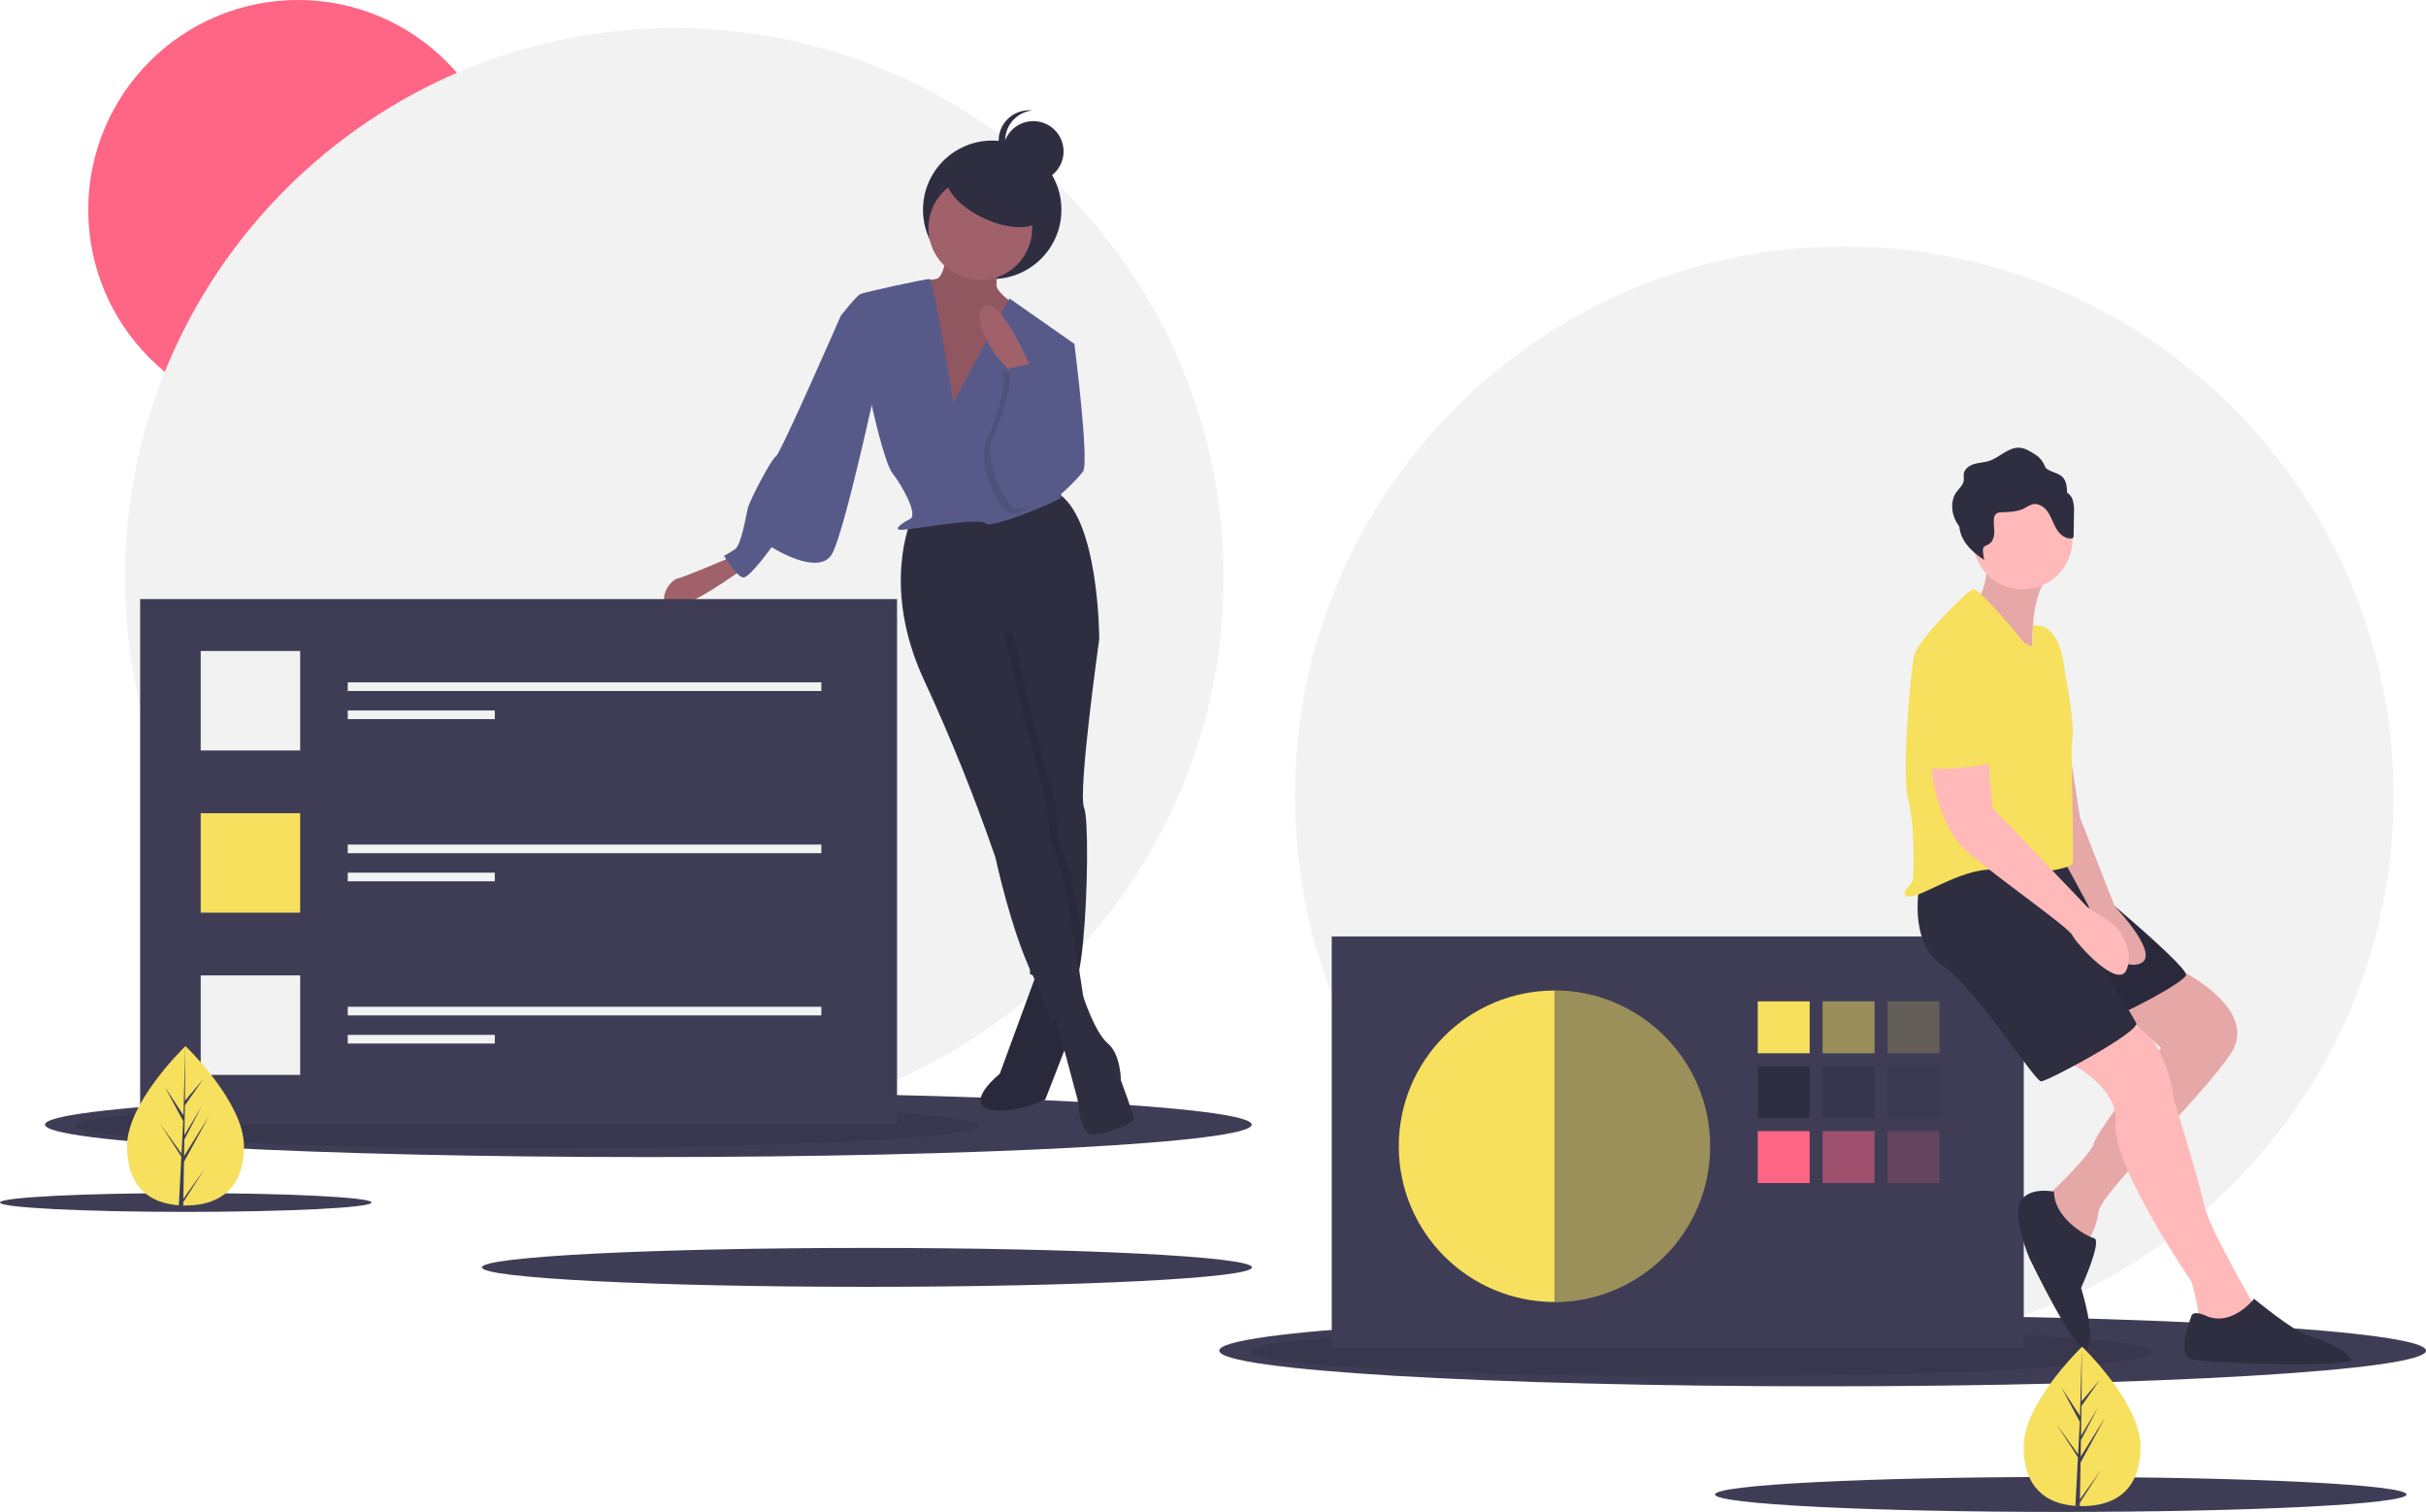
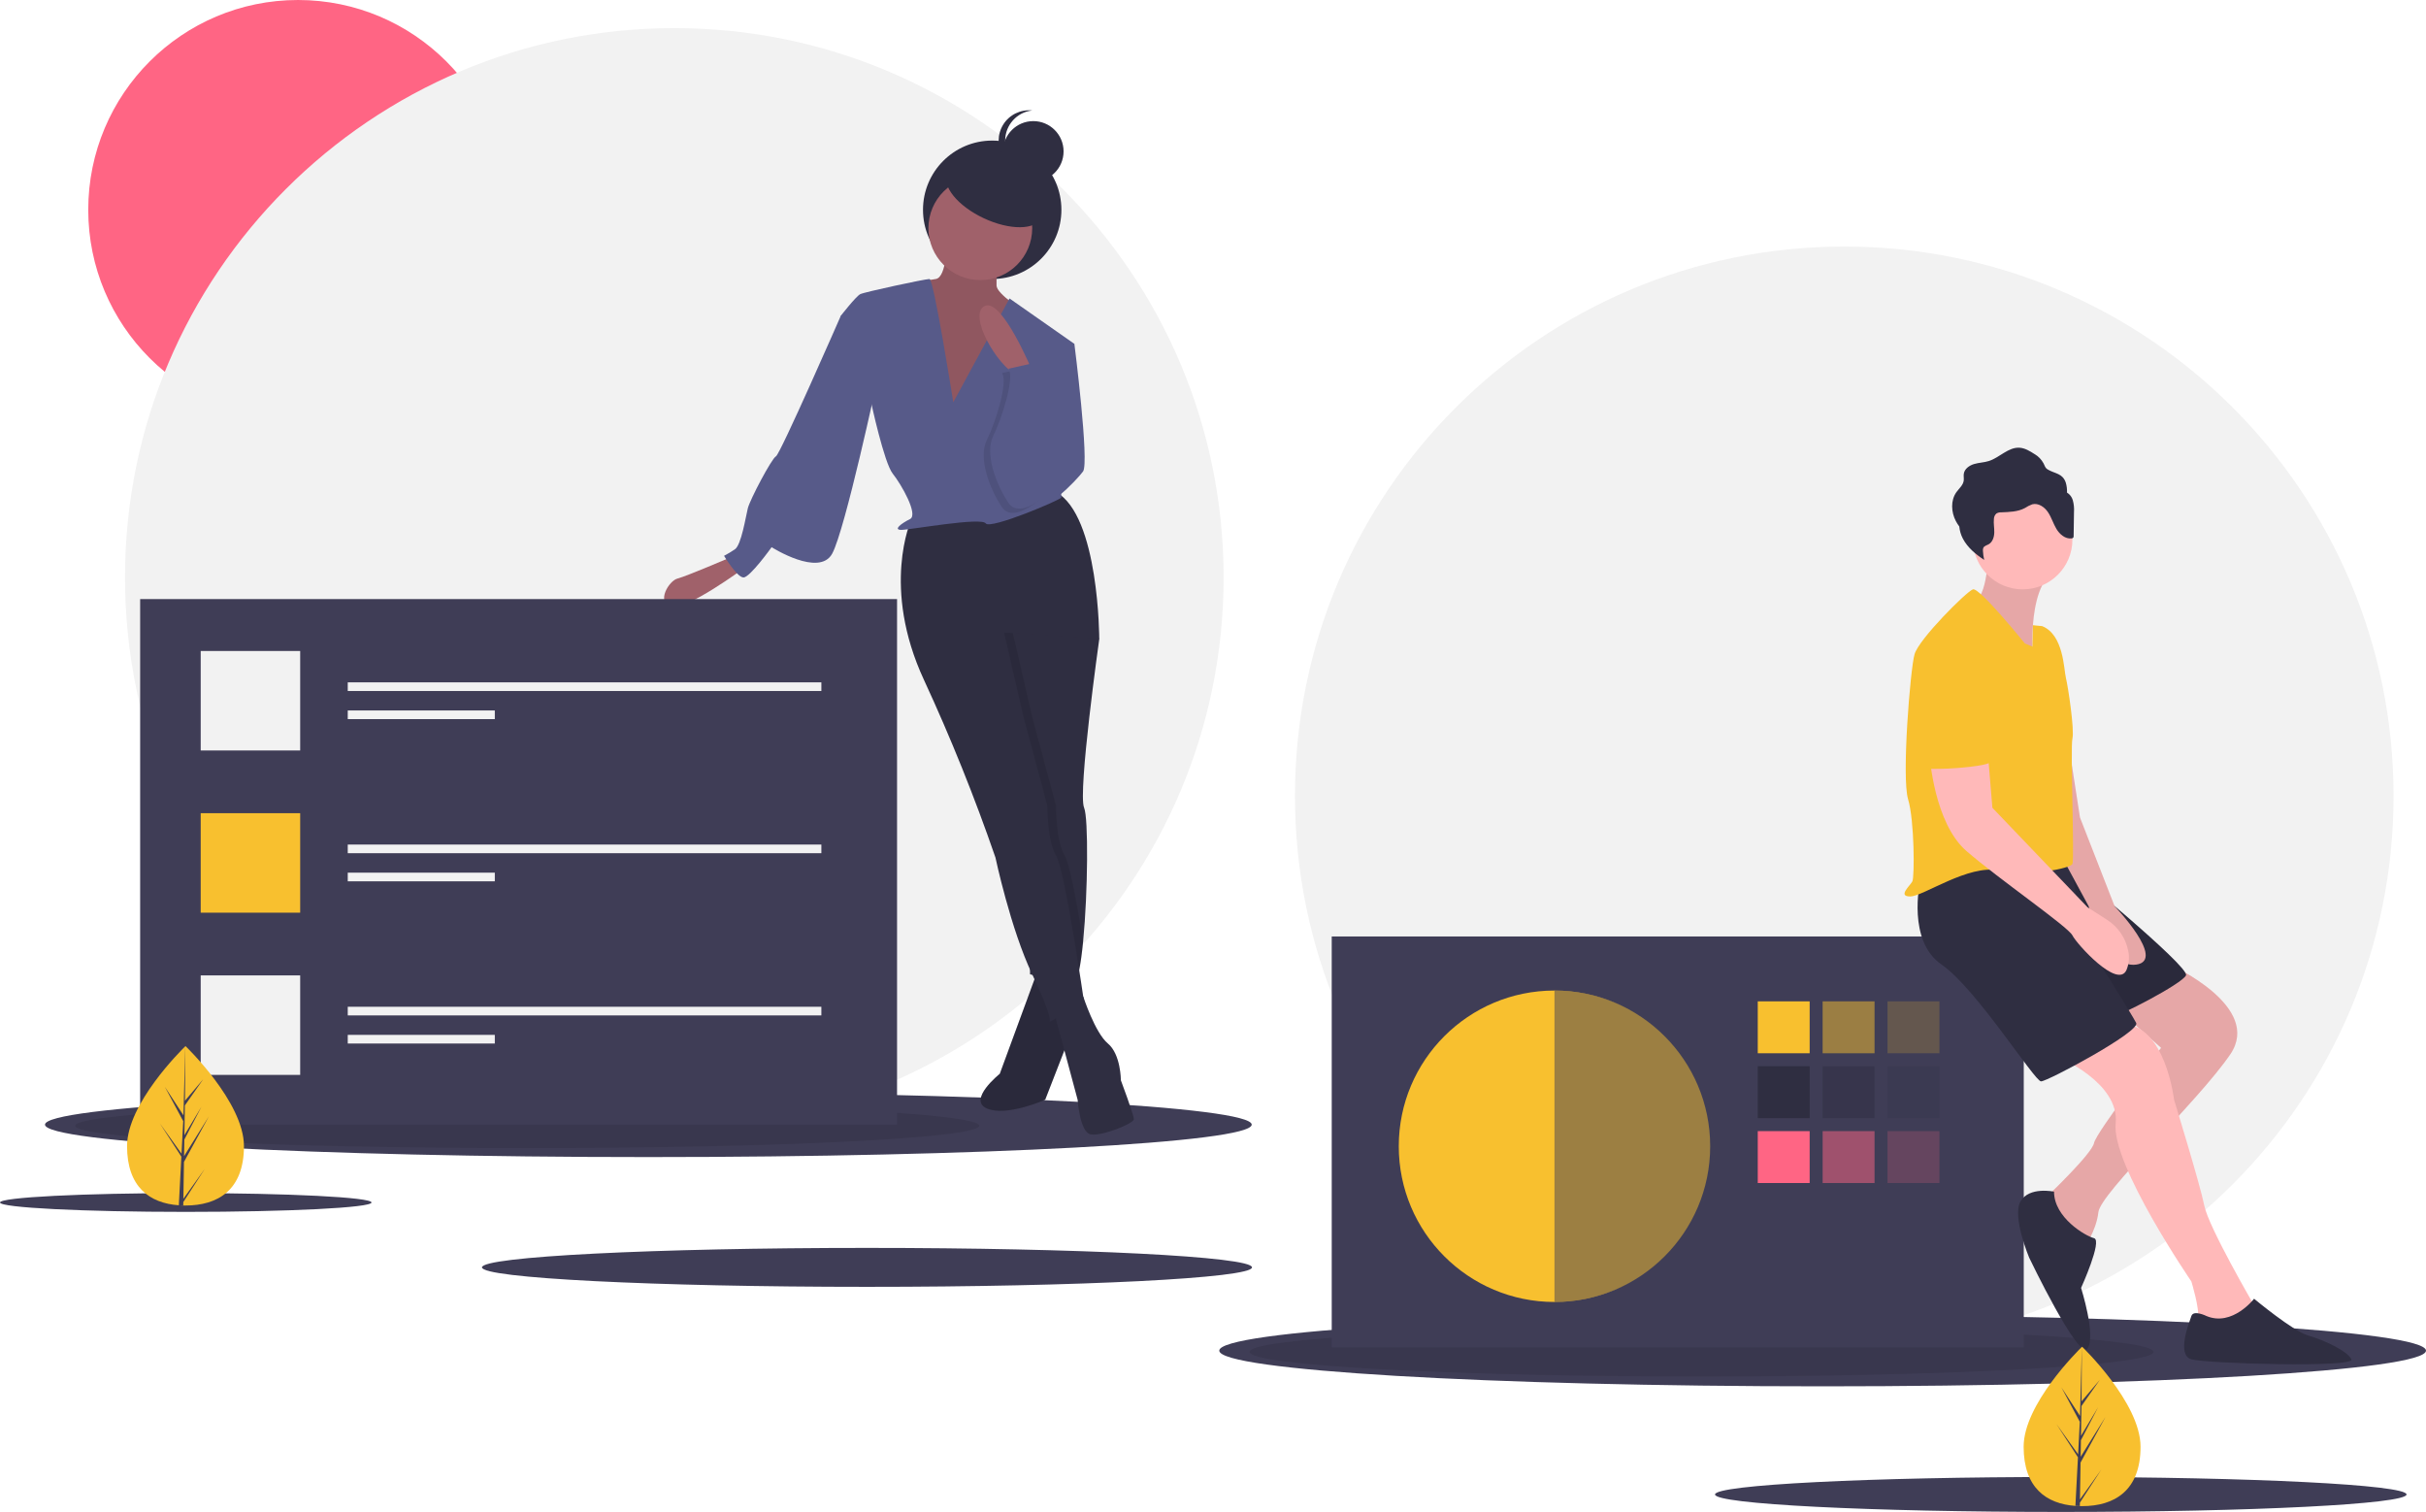
<svg xmlns="http://www.w3.org/2000/svg" id="f2557a61-56ef-4ee7-9811-4cdcc73688e4" data-name="Layer 1" width="1121.806" height="699.082" viewBox="0 0 1121.806 699.082">
  <circle cx="852.806" cy="367.999" r="254" fill="#f2f2f2" />
  <circle cx="137.806" cy="97" r="97" fill="#ff6584" />
  <circle cx="311.806" cy="266.999" r="254" fill="#f2f2f2" />
  <ellipse cx="299.806" cy="520" rx="279" ry="15" fill="#3f3d56" />
  <ellipse cx="243.806" cy="520.517" rx="209" ry="10.345" opacity="0.1" />
  <ellipse cx="842.806" cy="624.5" rx="279" ry="16.5" fill="#3f3d56" />
  <ellipse cx="786.806" cy="625.069" rx="209" ry="11.379" opacity="0.1" />
  <ellipse cx="400.903" cy="586" rx="178.043" ry="9" fill="#3f3d56" />
  <ellipse cx="85.903" cy="556" rx="85.903" ry="4.342" fill="#3f3d56" />
  <ellipse cx="952.927" cy="691" rx="159.879" ry="8.082" fill="#3f3d56" />
  <rect x="615.806" y="433" width="320" height="190" fill="#3f3d56" />
-   <circle cx="718.806" cy="530" r="72" fill="#f6e05e" />
-   <rect x="812.806" y="463" width="24" height="24" fill="#f6e05e" />
-   <rect x="842.806" y="463" width="24" height="24" fill="#f6e05e" opacity="0.5" />
-   <rect x="872.806" y="463" width="24" height="24" fill="#f6e05e" opacity="0.2" />
+   <circle cx="718.806" cy="530" r="72" fill="#f8c02f" />
+   <rect x="812.806" y="463" width="24" height="24" fill="#f8c02f" />
+   <rect x="842.806" y="463" width="24" height="24" fill="#f8c02f" opacity="0.5" />
+   <rect x="872.806" y="463" width="24" height="24" fill="#f8c02f" opacity="0.2" />
  <rect x="812.806" y="493" width="24" height="24" fill="#2f2e41" />
  <rect x="842.806" y="493" width="24" height="24" fill="#2f2e41" opacity="0.5" />
  <rect x="872.806" y="493" width="24" height="24" fill="#2f2e41" opacity="0.2" />
  <rect x="812.806" y="523" width="24" height="24" fill="#ff6584" />
  <rect x="842.806" y="523" width="24" height="24" fill="#ff6584" opacity="0.5" />
  <rect x="872.806" y="523" width="24" height="24" fill="#ff6584" opacity="0.2" />
  <path d="M757.903,558.459v144c39.765,0,74-32.236,74-72S797.668,558.459,757.903,558.459Z" transform="translate(-39.09703 -100.4591)" fill="#3f3d56" opacity="0.5" />
  <path d="M1043.403,546.959s42,19,27,41-60,64-61,73-7,17-7,17-20-21-18-23,22-21,23-26,31-44,31-44l-27-24Z" transform="translate(-39.09703 -100.4591)" fill="#ffb9b9" />
  <path d="M1043.403,546.959s42,19,27,41-60,64-61,73-7,17-7,17-20-21-18-23,22-21,23-26,31-44,31-44l-27-24Z" transform="translate(-39.09703 -100.4591)" opacity="0.1" />
  <path d="M990.403,588.959s29,12,27,31,35,73,35,73,4,13,3,17,26,3,26,3v-9s-21-36-23-46-14-49-14-49-4-35-24-35A37.5,37.5,0,0,0,990.403,588.959Z" transform="translate(-39.09703 -100.4591)" fill="#ffb9b9" />
  <path d="M991.903,498.459s60,49,58,53-31,19-36,20-40.378-73-40.378-73Z" transform="translate(-39.09703 -100.4591)" fill="#2f2e41" />
  <path d="M991.903,498.459s60,49,58,53-31,19-36,20-40.378-73-40.378-73Z" transform="translate(-39.09703 -100.4591)" opacity="0.1" />
  <path d="M926.903,508.459s-6,27,10,38,43,54,46,54,46-23,44-27-24-39-24-39l-7-37S934.903,495.459,926.903,508.459Z" transform="translate(-39.09703 -100.4591)" fill="#2f2e41" />
  <path d="M991.903,420.459l9,58,16,41s24,25,10,27-22-27-22-27l-13-24Z" transform="translate(-39.09703 -100.4591)" fill="#ffb9b9" />
  <path d="M991.903,420.459l9,58,16,41s24,25,10,27-22-27-22-27l-13-24Z" transform="translate(-39.09703 -100.4591)" opacity="0.1" />
  <path d="M958.403,355.959s0,21-7,23,28,29,28,29-4-35,10-44Z" transform="translate(-39.09703 -100.4591)" fill="#ffb9b9" />
  <path d="M958.403,355.959s0,21-7,23,28,29,28,29-4-35,10-44Z" transform="translate(-39.09703 -100.4591)" opacity="0.1" />
  <circle cx="935.306" cy="249.5" r="23" fill="#ffb9b9" />
-   <path d="M975.403,397.959s-21-26-24-25-25,23-27,30-6,57-3,67,3,36,2,38-7,7-1,7,27-15,41-12,33-1,34-3-1-54,0-58-2-24-3-28-1-20-11-24l-4.264-.421-.239,9.892Z" transform="translate(-39.09703 -100.4591)" fill="#f6e05e" />
+   <path d="M975.403,397.959s-21-26-24-25-25,23-27,30-6,57-3,67,3,36,2,38-7,7-1,7,27-15,41-12,33-1,34-3-1-54,0-58-2-24-3-28-1-20-11-24l-4.264-.421-.239,9.892Z" transform="translate(-39.09703 -100.4591)" fill="#f8c02f" />
  <path d="M931.403,449.959s2,31,17,44,47,35,49,39,21,25,25,16a14.962,14.962,0,0,0,.802-8.867,22.053,22.053,0,0,0-9.903-14.413l-8.899-5.72-44-46-2-24Z" transform="translate(-39.09703 -100.4591)" fill="#ffb9b9" />
  <path d="M988.903,651.459s-11.5-2.5-15.5,4.5,4,26,4,26,23,48,27,42-3-28-3-28,10-22,6-23S988.903,663.459,988.903,651.459Z" transform="translate(-39.09703 -100.4591)" fill="#2f2e41" />
  <path d="M1059.403,708.959s-6-3-7,0-7,18,0,20,76,4,74,0-13-9-20-11-25-17-25-17S1071.403,713.959,1059.403,708.959Z" transform="translate(-39.09703 -100.4591)" fill="#2f2e41" />
  <path d="M997.572,331.705a6.159,6.159,0,0,0-2.671-3.487,14.136,14.136,0,0,0-.564-4.602c-1.47-4.344-4.951-4.095-8.235-6.016-1.425-.833-1.337-1.57-2.079-2.939a10.907,10.907,0,0,0-4.203-4.288c-2.107-1.343-4.332-2.725-6.825-2.895-5.239-.357-9.256,4.571-14.263,6.152-2.207.697-4.579.726-6.797,1.385s-4.432,2.232-4.763,4.523c-.153,1.058.117,2.143-.038,3.2-.308,2.101-2.151,3.573-3.386,5.302-2.729,3.822-2.417,9.222-.235,13.38a18.81,18.81,0,0,0,1.574,2.463,15.15,15.15,0,0,0,1.662,5.626c2.183,4.159,5.938,7.266,9.861,9.848a23.277,23.277,0,0,1-.582-4.199,2.897,2.897,0,0,1,.179-1.391c.437-.913,1.591-1.156,2.472-1.656,1.823-1.036,2.538-3.329,2.591-5.425s-.392-4.196-.172-6.282a3.432,3.432,0,0,1,1.175-2.525,4.059,4.059,0,0,1,2.215-.528c3.736-.152,7.639-.221,10.934-1.988a16.203,16.203,0,0,1,3.403-1.722c2.8-.73,5.662,1.232,7.276,3.635s2.418,5.261,3.907,7.742,4.061,4.694,6.94,4.4a1.152,1.152,0,0,0,.86-.382,1.289,1.289,0,0,0,.158-.732l.161-11.005A16.634,16.634,0,0,0,997.572,331.705Z" transform="translate(-39.09703 -100.4591)" fill="#2f2e41" />
-   <path d="M940.403,398.959s22,10,21,31,6,23-11,25-21,0-22,2-7-46-3-51S940.403,398.959,940.403,398.959Z" transform="translate(-39.09703 -100.4591)" fill="#f6e05e" />
+   <path d="M940.403,398.959s22,10,21,31,6,23-11,25-21,0-22,2-7-46-3-51S940.403,398.959,940.403,398.959Z" transform="translate(-39.09703 -100.4591)" fill="#f8c02f" />
  <circle cx="458.806" cy="97" r="32" fill="#2f2e41" />
  <path d="M519.403,547.959l-18,49s-15,12-6,16,27-4,27-4l14-36-2-25Z" transform="translate(-39.09703 -100.4591)" fill="#2f2e41" />
  <path d="M519.403,547.959l-18,49s-15,12-6,16,27-4,27-4l14-36-2-25Z" transform="translate(-39.09703 -100.4591)" opacity="0.1" />
  <path d="M520.903,257.459l15,2s7,55,4,59-18,20-24,16S520.903,257.459,520.903,257.459Z" transform="translate(-39.09703 -100.4591)" fill="#575a89" />
  <path d="M377.403,357.959s-21,9-25,10-10,11-3,13,34-18,34-18Z" transform="translate(-39.09703 -100.4591)" fill="#a0616a" />
  <path d="M526.403,567.959l11,41s1,15,6,16,20-5,20-7-6-18-6-18,0-12-6-17-11.406-21.75-11.406-21.75Z" transform="translate(-39.09703 -100.4591)" fill="#2f2e41" />
  <path d="M540.403,473.959c2.02,4.71,1.77,38.88-.44,61.62-1.07,11.05-2.6,19.4-4.56,20.38l-14.33-3.58-5.67-1.42-.15-12.44-.85-68.56-17-71v-18l43,4,6.82,10.71.18.29S537.403,466.959,540.403,473.959Z" transform="translate(-39.09703 -100.4591)" fill="#2f2e41" />
  <path d="M531.403,495.959c2.14,3.21,5.71,22.43,8.56,39.62-1.07,11.05-2.6,19.4-4.56,20.38l-14.33-3.58c-.22-.46-.44-.94-.67-1.42-1.83-3.84-3.55-8.08-5.15-12.44l-.85-68.56-17-71v-18l43,4,6.82,10.71-39.82-2.71,9,39,11,41S527.403,489.959,531.403,495.959Z" transform="translate(-39.09703 -100.4591)" opacity="0.1" />
  <path d="M460.403,340.959s-14,31,6,74a874.089,874.089,0,0,1,33,82s7,33,17,54,8,22,8,22l16-9s-9-62-13-68-4-23-4-23l-11-41-9-39,44,3s0-57-20-68Z" transform="translate(-39.09703 -100.4591)" fill="#2f2e41" />
  <path d="M476.903,212.459s0,16-5,17-15,1-18,6,23,71,23,71l27-17,9-45s-13-8-13-12v-18Z" transform="translate(-39.09703 -100.4591)" fill="#a0616a" />
  <path d="M476.903,212.459s0,16-5,17-15,1-18,6,23,71,23,71l27-17,9-45s-13-8-13-12v-18Z" transform="translate(-39.09703 -100.4591)" opacity="0.1" />
  <circle cx="453.306" cy="105.5" r="24" fill="#a0616a" />
  <path d="M479.903,286.459s-9-57-11-57-30,6-32,7-9,10-9,10l14,40s6,28,10,33,12,19,8,21-8,5-4,5,37-6,39-3,35-11,35-12-4-48-4-48l10-23-30-21Z" transform="translate(-39.09703 -100.4591)" fill="#575a89" />
  <path d="M437.903,241.459l-10,5s-28,64-30,65-12,20-13,24-3,17-6,19a51.953,51.953,0,0,1-5,3s6,10,9,10,13-14,13-14,22,14,28,3,21-81,21-81Z" transform="translate(-39.09703 -100.4591)" fill="#575a89" />
  <path d="M516.403,271.959s-14-34-22-30,6,28,15,32Z" transform="translate(-39.09703 -100.4591)" fill="#a0616a" />
  <path d="M502.403,272.959l14.031-3.172L519.403,284.959s13,23,10,33-21,26-27,17-11-23-7-31S505.403,276.959,502.403,272.959Z" transform="translate(-39.09703 -100.4591)" opacity="0.1" />
  <path d="M505.403,270.959l14.031-3.172L522.403,282.959s13,23,10,33-21,26-27,17-11-23-7-31S508.403,274.959,505.403,270.959Z" transform="translate(-39.09703 -100.4591)" fill="#575a89" />
  <ellipse cx="498.903" cy="190.959" rx="11.5" ry="24" transform="translate(75.23657 461.2775) rotate(-64.8987)" fill="#2f2e41" />
  <circle cx="477.806" cy="70" r="14" fill="#2f2e41" />
  <path d="M503.903,165.459a14,14,0,0,1,12.5-13.917,14,14,0,1,0,0,27.834A14,14,0,0,1,503.903,165.459Z" transform="translate(-39.09703 -100.4591)" fill="#2f2e41" />
  <rect x="64.806" y="277" width="350" height="243" fill="#3f3d56" />
  <rect x="92.806" y="301" width="46" height="46" fill="#f2f2f2" />
-   <rect x="92.806" y="376" width="46" height="46" fill="#f6e05e" />
+   <rect x="92.806" y="376" width="46" height="46" fill="#f8c02f" />
  <rect x="92.806" y="451" width="46" height="46" fill="#f2f2f2" />
  <rect x="160.806" y="315.5" width="219" height="4" fill="#f2f2f2" />
  <rect x="160.806" y="328.5" width="68" height="4" fill="#f2f2f2" />
  <rect x="160.806" y="390.5" width="219" height="4" fill="#f2f2f2" />
  <rect x="160.806" y="403.5" width="68" height="4" fill="#f2f2f2" />
  <rect x="160.806" y="465.5" width="219" height="4" fill="#f2f2f2" />
  <rect x="160.806" y="478.5" width="68" height="4" fill="#f2f2f2" />
-   <path d="M1028.903,769.392c0,20.356-12.1,27.464-27.028,27.464-.346,0-.692-.005-1.035-.012-.692-.015-1.378-.047-2.055-.095-13.473-.953-23.939-8.426-23.939-27.357,0-19.588,25.031-44.307,26.916-46.141l.002-.002c.072-.072.109-.107.109-.107S1028.903,749.038,1028.903,769.392Z" transform="translate(-39.09703 -100.4591)" fill="#f6e05e" />
+   <path d="M1028.903,769.392c0,20.356-12.1,27.464-27.028,27.464-.346,0-.692-.005-1.035-.012-.692-.015-1.378-.047-2.055-.095-13.473-.953-23.939-8.426-23.939-27.357,0-19.588,25.031-44.307,26.916-46.141l.002-.002c.072-.072.109-.107.109-.107S1028.903,749.038,1028.903,769.392Z" transform="translate(-39.09703 -100.4591)" fill="#f8c02f" />
  <path d="M1000.89,793.741l9.886-13.811-9.911,15.329-.025,1.585c-.692-.015-1.378-.047-2.055-.095l1.065-20.364-.007-.159.017-.027.102-1.925-9.936-15.366,9.965,13.923.025.408.804-15.386-8.505-15.879,8.61,13.18.838-31.902.002-.109v.107l-.139,25.155,8.468-9.973-8.503,12.14-.224,13.777,7.908-13.222-7.941,15.249-.124,7.659,11.475-18.404-11.52,21.075Z" transform="translate(-39.09703 -100.4591)" fill="#3f3d56" />
-   <path d="M151.903,630.392c0,20.356-12.1,27.464-27.028,27.464-.346,0-.692-.005-1.035-.012-.692-.015-1.378-.047-2.055-.095-13.473-.953-23.939-8.426-23.939-27.357,0-19.588,25.031-44.307,26.916-46.141l.002-.002c.072-.072.109-.107.109-.107S151.903,610.038,151.903,630.392Z" transform="translate(-39.09703 -100.4591)" fill="#f6e05e" />
+   <path d="M151.903,630.392c0,20.356-12.1,27.464-27.028,27.464-.346,0-.692-.005-1.035-.012-.692-.015-1.378-.047-2.055-.095-13.473-.953-23.939-8.426-23.939-27.357,0-19.588,25.031-44.307,26.916-46.141l.002-.002c.072-.072.109-.107.109-.107S151.903,610.038,151.903,630.392Z" transform="translate(-39.09703 -100.4591)" fill="#f8c02f" />
  <path d="M123.89,654.741l9.886-13.811-9.911,15.329-.025,1.585c-.692-.015-1.378-.047-2.055-.095l1.065-20.364-.007-.159.017-.027.102-1.925-9.936-15.366,9.965,13.923.025.408.804-15.386-8.505-15.879,8.61,13.18.838-31.902.002-.109v.107l-.139,25.155,8.468-9.973-8.503,12.14-.224,13.777,7.908-13.222-7.941,15.249-.124,7.659,11.475-18.404-11.52,21.075Z" transform="translate(-39.09703 -100.4591)" fill="#3f3d56" />
</svg>
